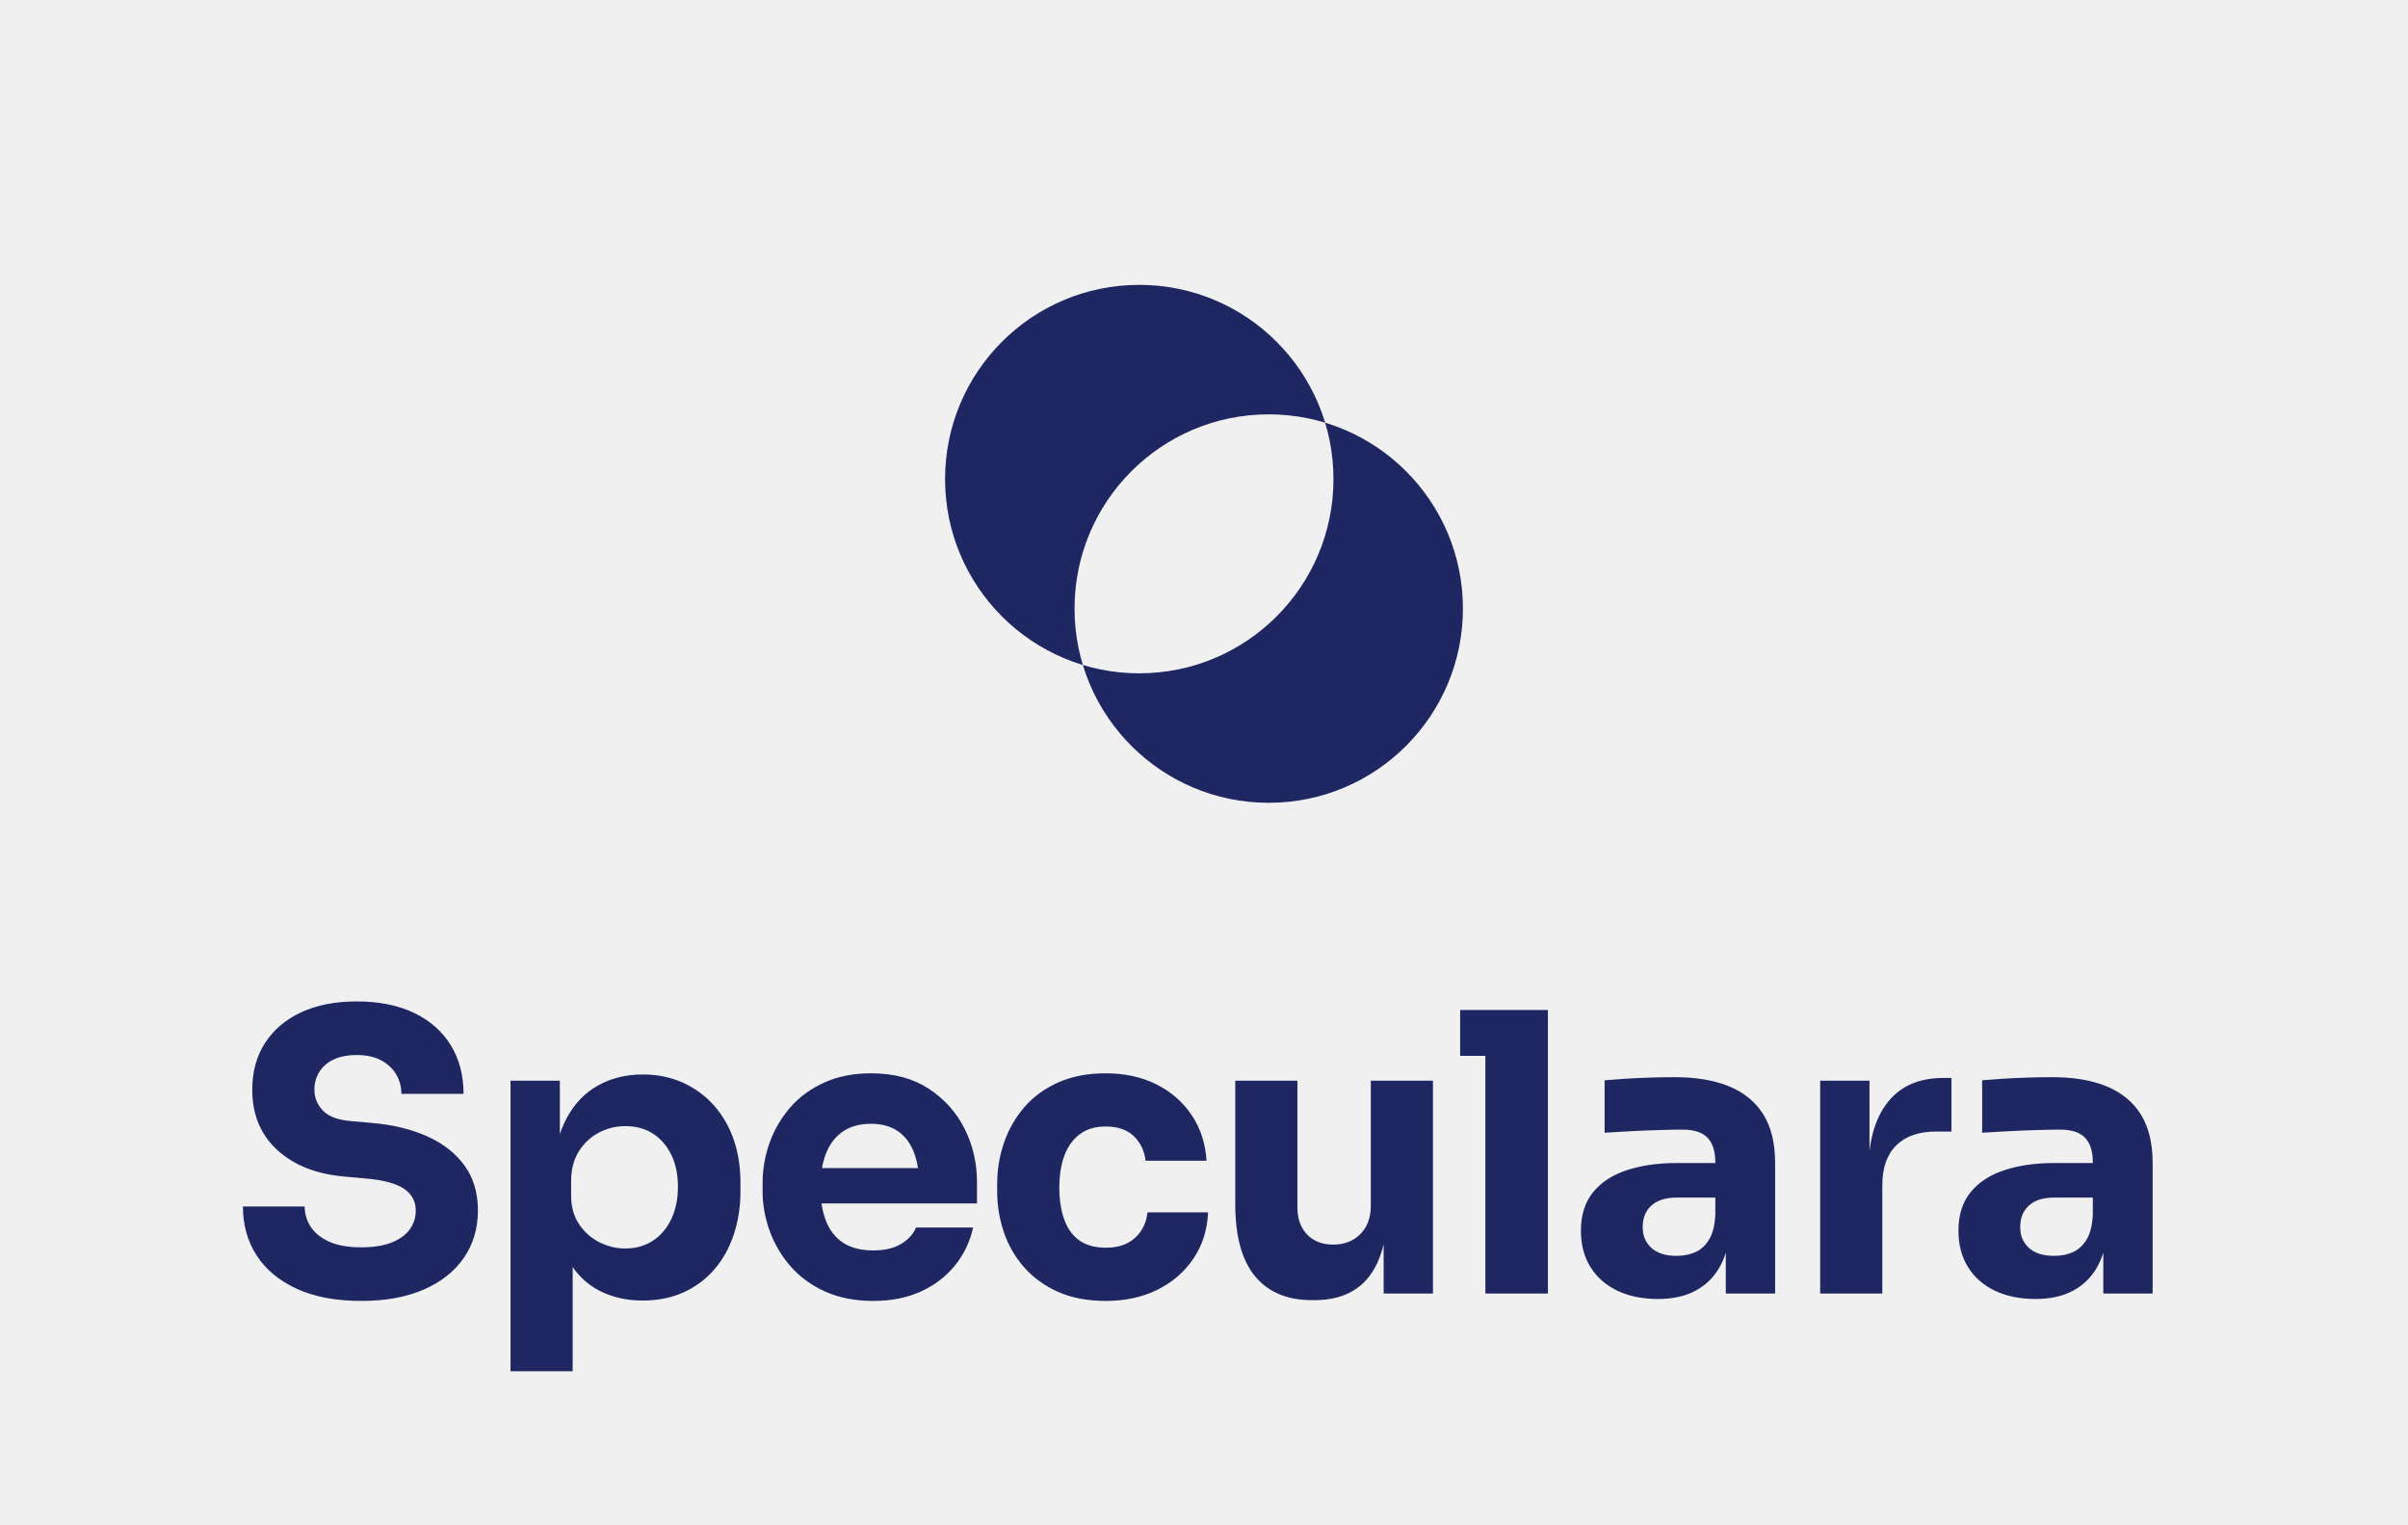
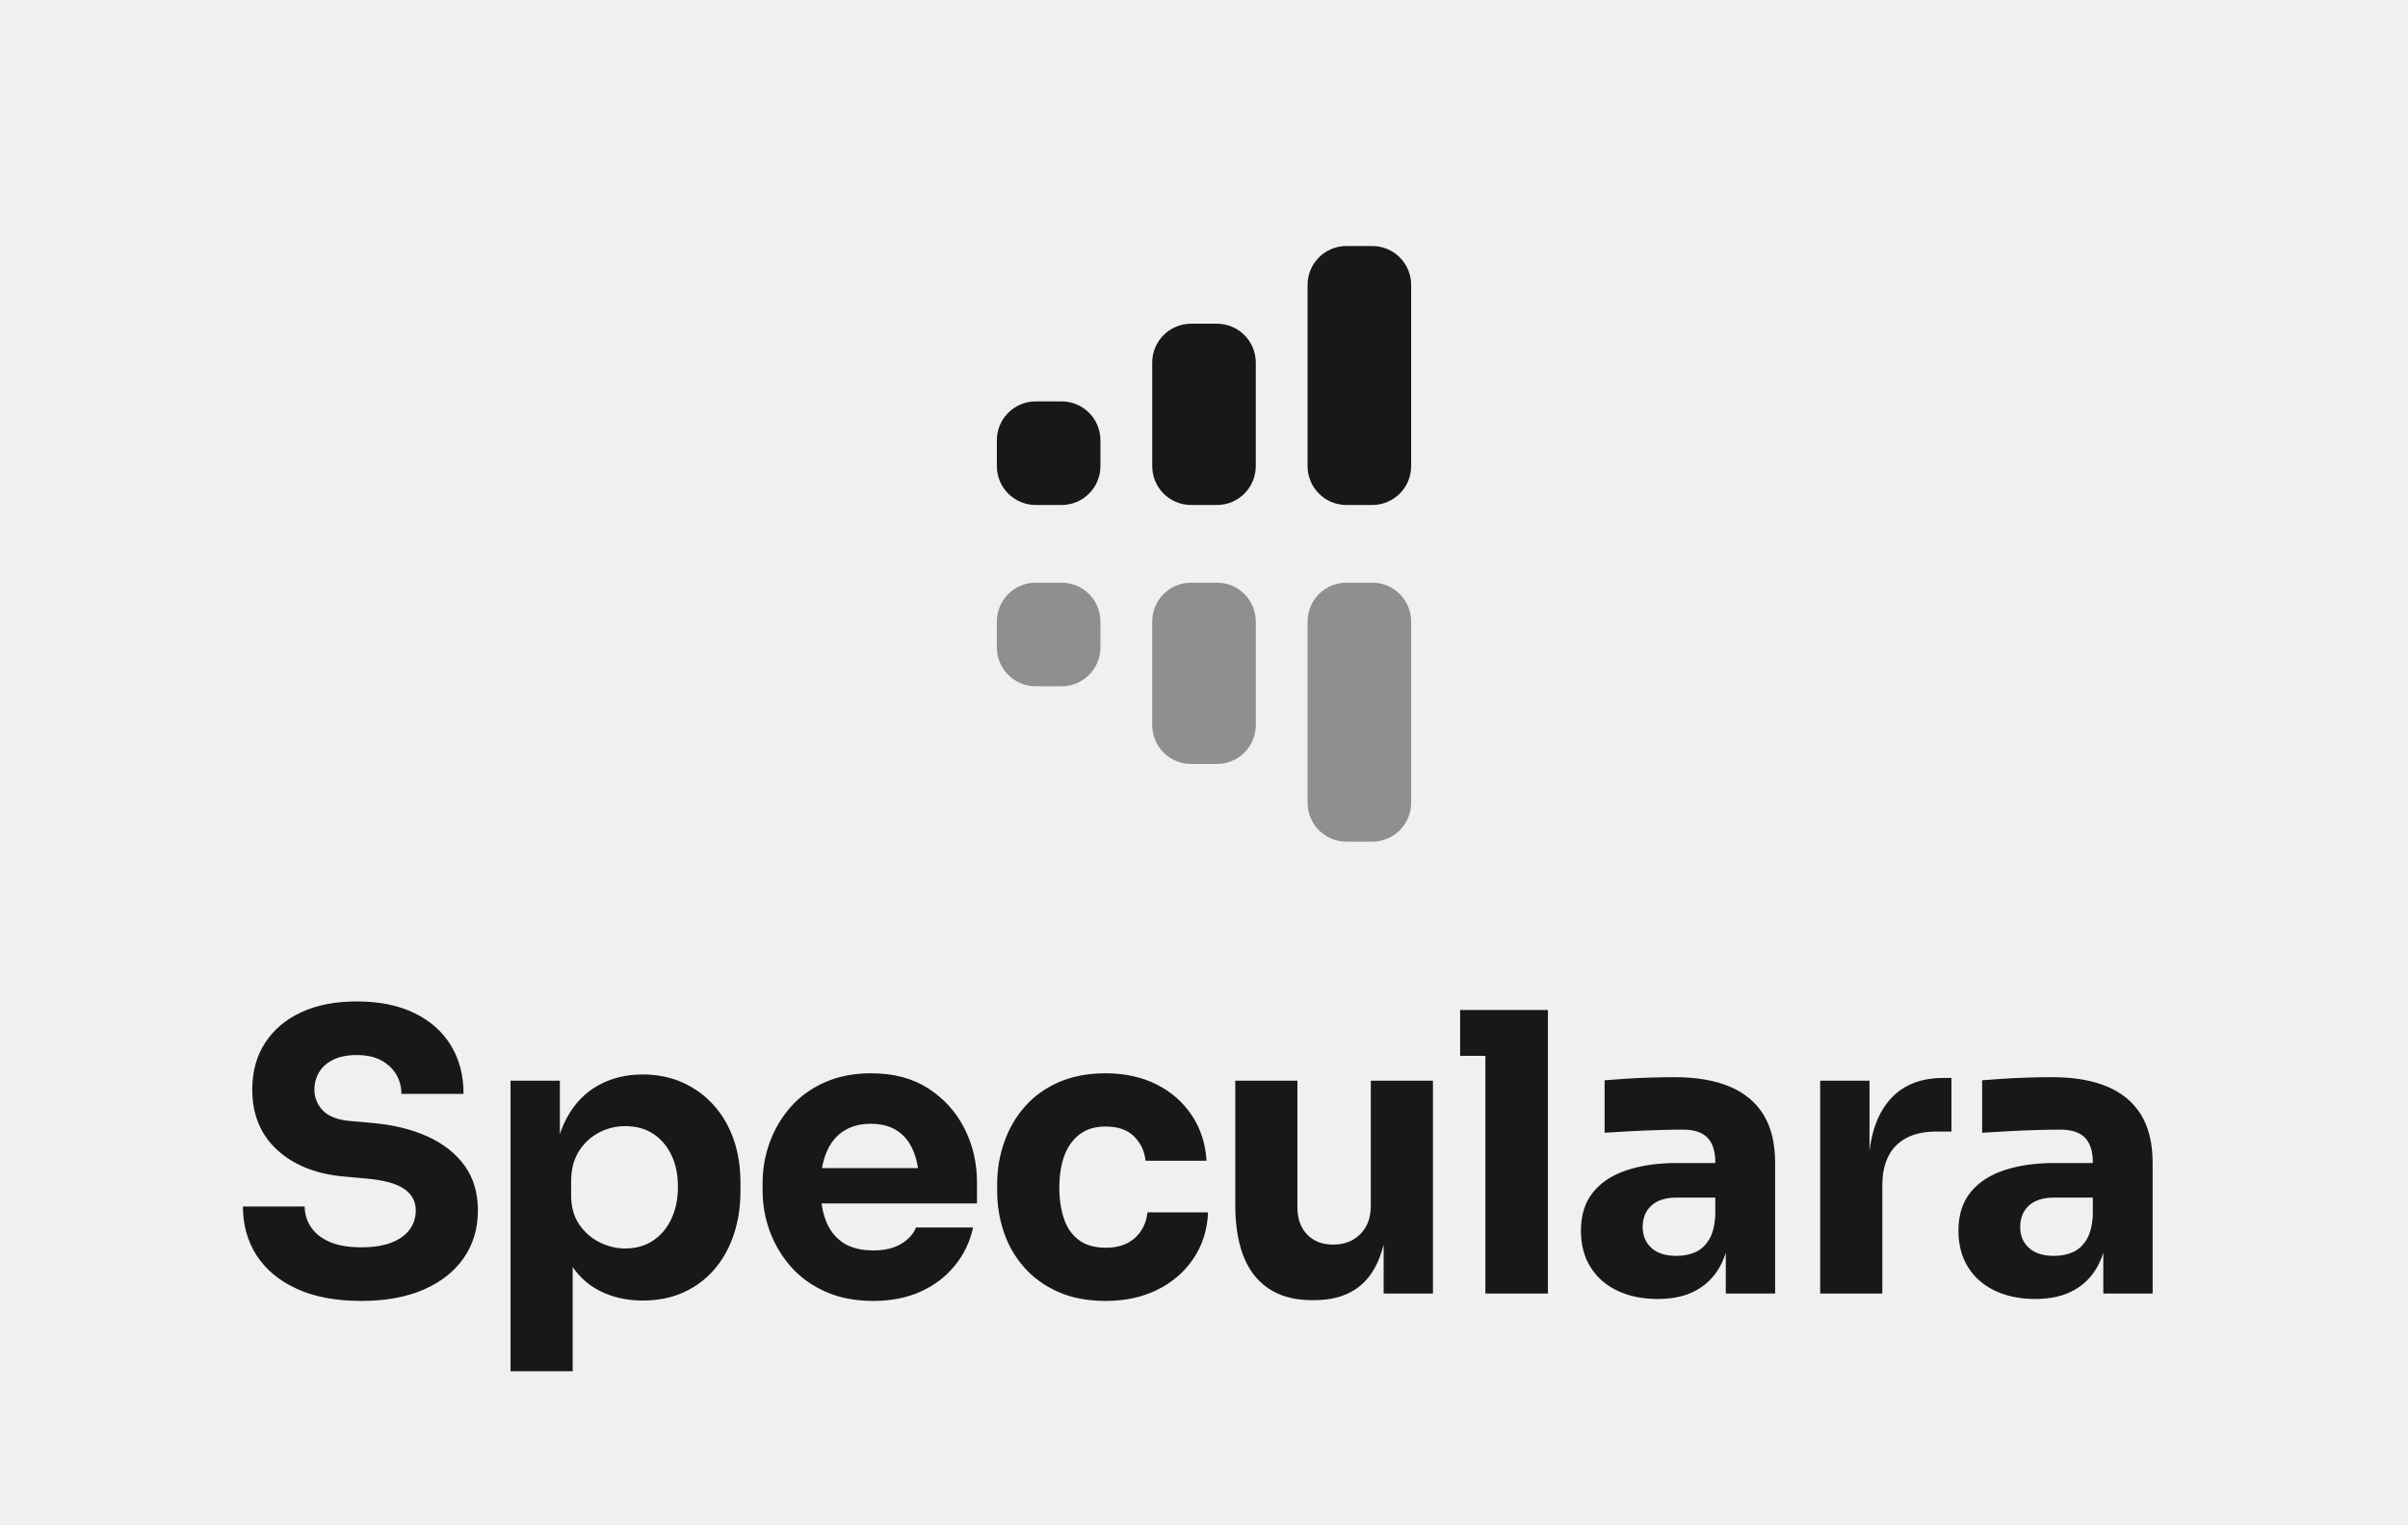
<svg xmlns="http://www.w3.org/2000/svg" viewBox="0 0 248 157" width="248" height="157" fill="none">
-   <defs>
-     <clipPath id="cmono-darks">
-       <circle cx="19.0" cy="19.0" r="15" />
-     </clipPath>
-     <mask id="mmono-darks">
-       <rect x="-4" y="-4" width="56" height="56" fill="#fff" />
-       <g clip-path="url(#cmono-darks)">
-         <circle cx="29.0" cy="29.0" r="15" fill="#000" />
-       </g>
-     </mask>
-   </defs>
-   <g transform="translate(92.0 24) scale(1.333333)" mask="url(#mmono-darks)">
-     <circle cx="19.0" cy="19.0" r="15" fill="#1e2761" />
-     <circle cx="29.0" cy="29.0" r="15" fill="#1e2761" />
+   <g transform="translate(92.0 24) scale(1.333333)">
+     <rect x="8" y="13" width="8" height="8" rx="3" fill="#18181b" />
+     <rect x="8" y="27" width="8" height="8" rx="3" fill="#18181b" opacity="0.45" />
+     <rect x="20" y="7" width="8" height="14" rx="3" fill="#18181b" />
+     <rect x="20" y="27" width="8" height="14" rx="3" fill="#18181b" opacity="0.45" />
+     <rect x="32" y="1" width="8" height="20" rx="3" fill="#18181b" />
+     <rect x="32" y="27" width="8" height="20" rx="3" fill="#18181b" opacity="0.45" />
  </g>
-   <path transform="translate(23.78 133.20)" d="M13.44 0.76Q9.48 0.76 6.76 -0.5Q4.04 -1.76 2.64 -3.94Q1.24 -6.12 1.24 -8.96H7.6Q7.6 -7.84 8.22 -6.88Q8.84 -5.92 10.12 -5.34Q11.4 -4.76 13.44 -4.76Q15.28 -4.76 16.52 -5.24Q17.76 -5.72 18.4 -6.58Q19.04 -7.44 19.04 -8.56Q19.04 -9.96 17.84 -10.78Q16.64 -11.6 13.96 -11.84L11.76 -12.04Q7.4 -12.4 4.8 -14.76Q2.2 -17.12 2.2 -21Q2.2 -23.8 3.54 -25.84Q4.88 -27.88 7.28 -28.98Q9.68 -30.08 12.96 -30.08Q16.4 -30.08 18.86 -28.9Q21.32 -27.72 22.64 -25.58Q23.96 -23.44 23.96 -20.56H17.56Q17.56 -21.64 17.04 -22.54Q16.52 -23.44 15.5 -24Q14.48 -24.56 12.96 -24.56Q11.52 -24.56 10.54 -24.08Q9.56 -23.6 9.08 -22.78Q8.6 -21.96 8.6 -21Q8.6 -19.76 9.48 -18.84Q10.36 -17.92 12.36 -17.76L14.6 -17.56Q17.8 -17.28 20.24 -16.18Q22.68 -15.08 24.06 -13.18Q25.44 -11.28 25.44 -8.56Q25.44 -5.76 23.98 -3.66Q22.52 -1.56 19.84 -0.4Q17.16 0.76 13.44 0.76Z M28.8 8V-21.92H33.88V-12.44L33.2 -12.48Q33.36 -15.76 34.56 -18.02Q35.76 -20.28 37.8 -21.42Q39.84 -22.56 42.4 -22.56Q44.68 -22.56 46.54 -21.72Q48.4 -20.88 49.74 -19.38Q51.08 -17.88 51.78 -15.86Q52.48 -13.84 52.48 -11.44V-10.52Q52.48 -8.16 51.8 -6.1Q51.12 -4.04 49.82 -2.52Q48.52 -1 46.66 -0.14Q44.8 0.72 42.4 0.72Q39.92 0.72 37.94 -0.3Q35.96 -1.32 34.76 -3.42Q33.56 -5.52 33.44 -8.76L35.2 -6.36V8ZM40.6 -4.64Q42.24 -4.64 43.46 -5.44Q44.68 -6.24 45.36 -7.68Q46.04 -9.12 46.04 -11Q46.04 -12.88 45.36 -14.28Q44.68 -15.68 43.48 -16.46Q42.28 -17.24 40.6 -17.24Q39.16 -17.24 37.88 -16.56Q36.6 -15.88 35.82 -14.62Q35.04 -13.36 35.04 -11.56V-10.08Q35.04 -8.36 35.86 -7.14Q36.68 -5.92 37.96 -5.28Q39.24 -4.64 40.6 -4.64Z M66.16 0.76Q63.36 0.76 61.22 -0.2Q59.08 -1.16 57.66 -2.78Q56.24 -4.4 55.5 -6.42Q54.76 -8.44 54.76 -10.56V-11.36Q54.76 -13.56 55.5 -15.58Q56.24 -17.6 57.64 -19.2Q59.04 -20.8 61.14 -21.74Q63.24 -22.68 65.92 -22.68Q69.44 -22.68 71.86 -21.1Q74.28 -19.52 75.56 -16.98Q76.84 -14.44 76.84 -11.44V-9.28H57.44V-12.92H72.96L70.88 -11.24Q70.88 -13.2 70.32 -14.6Q69.76 -16 68.66 -16.74Q67.56 -17.48 65.92 -17.48Q64.24 -17.48 63.08 -16.72Q61.92 -15.96 61.32 -14.5Q60.72 -13.04 60.72 -10.92Q60.72 -8.96 61.28 -7.5Q61.84 -6.04 63.04 -5.24Q64.24 -4.44 66.16 -4.44Q67.92 -4.44 69.04 -5.12Q70.16 -5.8 70.56 -6.8H76.44Q75.96 -4.6 74.56 -2.88Q73.16 -1.16 71.04 -0.2Q68.92 0.76 66.16 0.76Z M90.12 0.76Q87.28 0.76 85.18 -0.18Q83.08 -1.12 81.68 -2.72Q80.28 -4.32 79.6 -6.34Q78.92 -8.36 78.92 -10.52V-11.28Q78.92 -13.52 79.64 -15.58Q80.36 -17.64 81.76 -19.24Q83.16 -20.84 85.26 -21.76Q87.36 -22.68 90.08 -22.68Q93.04 -22.68 95.32 -21.54Q97.6 -20.4 98.96 -18.36Q100.32 -16.32 100.48 -13.68H94.2Q94.04 -15.16 93.02 -16.18Q92 -17.2 90.08 -17.2Q88.48 -17.2 87.42 -16.4Q86.36 -15.6 85.84 -14.2Q85.32 -12.8 85.32 -10.88Q85.32 -9.12 85.8 -7.7Q86.28 -6.28 87.34 -5.5Q88.4 -4.72 90.12 -4.72Q91.4 -4.72 92.3 -5.18Q93.2 -5.64 93.74 -6.46Q94.28 -7.28 94.4 -8.36H100.64Q100.52 -5.64 99.12 -3.58Q97.72 -1.52 95.4 -0.38Q93.08 0.76 90.12 0.76Z M111.32 0.68Q107.52 0.68 105.48 -1.78Q103.44 -4.24 103.44 -9.2V-21.92H109.84V-8.88Q109.84 -7.12 110.84 -6.08Q111.84 -5.04 113.52 -5.04Q115.24 -5.04 116.32 -6.12Q117.4 -7.2 117.4 -9.04V-21.92H123.8V0H118.72V-9.24H119.16Q119.16 -5.92 118.3 -3.7Q117.44 -1.48 115.76 -0.4Q114.08 0.68 111.6 0.68Z M129.2 0V-29.2H135.64V0ZM126.6 -24.48V-29.2H135.64V-24.48Z M153.96 0V-6.48H152.88V-13.52Q152.88 -15.2 152.08 -16.04Q151.28 -16.88 149.52 -16.88Q148.64 -16.88 147.2 -16.84Q145.76 -16.8 144.24 -16.72Q142.72 -16.64 141.48 -16.56V-21.96Q142.4 -22.04 143.64 -22.12Q144.88 -22.2 146.2 -22.24Q147.52 -22.28 148.68 -22.28Q152.04 -22.28 154.34 -21.32Q156.64 -20.36 157.84 -18.42Q159.04 -16.48 159.04 -13.44V0ZM146.96 0.56Q144.6 0.56 142.82 -0.28Q141.04 -1.12 140.04 -2.7Q139.04 -4.28 139.04 -6.48Q139.04 -8.88 140.28 -10.42Q141.52 -11.96 143.76 -12.7Q146 -13.44 148.92 -13.44H153.6V-9.88H148.88Q147.2 -9.88 146.3 -9.06Q145.4 -8.24 145.4 -6.84Q145.4 -5.52 146.3 -4.7Q147.2 -3.88 148.88 -3.88Q149.96 -3.88 150.82 -4.26Q151.68 -4.64 152.24 -5.56Q152.8 -6.48 152.88 -8.12L154.4 -6.52Q154.2 -4.24 153.3 -2.68Q152.4 -1.12 150.82 -0.28Q149.24 0.56 146.96 0.56Z M163.68 0V-21.92H168.76V-12.52H168.64Q168.64 -17.16 170.62 -19.68Q172.6 -22.2 176.36 -22.2H177.2V-16.68H175.6Q172.96 -16.68 171.52 -15.26Q170.08 -13.84 170.08 -11.16V0Z M192.84 0V-6.48H191.76V-13.52Q191.76 -15.2 190.96 -16.04Q190.16 -16.88 188.4 -16.88Q187.52 -16.88 186.08 -16.84Q184.64 -16.8 183.12 -16.72Q181.6 -16.64 180.36 -16.56V-21.96Q181.28 -22.04 182.52 -22.12Q183.76 -22.2 185.08 -22.24Q186.4 -22.28 187.56 -22.28Q190.92 -22.28 193.22 -21.32Q195.52 -20.36 196.72 -18.42Q197.92 -16.48 197.92 -13.44V0ZM185.84 0.56Q183.48 0.56 181.7 -0.28Q179.92 -1.12 178.92 -2.7Q177.92 -4.28 177.92 -6.48Q177.92 -8.88 179.16 -10.42Q180.4 -11.96 182.64 -12.7Q184.88 -13.44 187.8 -13.44H192.48V-9.88H187.76Q186.08 -9.88 185.18 -9.06Q184.28 -8.24 184.28 -6.84Q184.28 -5.52 185.18 -4.7Q186.08 -3.88 187.76 -3.88Q188.84 -3.88 189.7 -4.26Q190.56 -4.64 191.12 -5.56Q191.68 -6.48 191.76 -8.12L193.28 -6.52Q193.08 -4.24 192.18 -2.68Q191.28 -1.12 189.7 -0.28Q188.12 0.56 185.84 0.56Z" fill="#1e2761" />
+   <path transform="translate(23.78 133.20)" d="M13.44 0.76Q9.48 0.76 6.76 -0.5Q4.04 -1.76 2.64 -3.94Q1.24 -6.12 1.24 -8.96H7.6Q7.6 -7.84 8.22 -6.88Q8.84 -5.92 10.12 -5.34Q11.4 -4.76 13.44 -4.76Q15.28 -4.76 16.52 -5.24Q17.76 -5.72 18.4 -6.58Q19.04 -7.44 19.04 -8.56Q19.04 -9.96 17.84 -10.78Q16.64 -11.6 13.96 -11.84L11.76 -12.04Q7.4 -12.4 4.8 -14.76Q2.2 -17.12 2.2 -21Q2.2 -23.8 3.54 -25.84Q4.88 -27.88 7.28 -28.98Q9.68 -30.08 12.96 -30.08Q16.4 -30.08 18.86 -28.9Q21.32 -27.72 22.64 -25.58Q23.96 -23.44 23.96 -20.56H17.56Q17.56 -21.64 17.04 -22.54Q16.52 -23.44 15.5 -24Q14.48 -24.56 12.96 -24.56Q11.52 -24.56 10.54 -24.08Q9.56 -23.6 9.08 -22.78Q8.6 -21.96 8.6 -21Q8.6 -19.76 9.48 -18.84Q10.36 -17.92 12.36 -17.76L14.6 -17.56Q17.8 -17.28 20.24 -16.18Q22.68 -15.08 24.06 -13.18Q25.44 -11.28 25.44 -8.56Q25.44 -5.76 23.98 -3.66Q22.52 -1.56 19.84 -0.4Q17.16 0.76 13.44 0.76Z M28.8 8V-21.92H33.88V-12.44L33.2 -12.48Q33.36 -15.76 34.56 -18.02Q35.76 -20.28 37.8 -21.42Q39.84 -22.56 42.4 -22.56Q44.68 -22.56 46.54 -21.72Q48.4 -20.88 49.74 -19.38Q51.08 -17.88 51.78 -15.86Q52.48 -13.84 52.48 -11.44V-10.52Q52.48 -8.16 51.8 -6.1Q51.12 -4.04 49.82 -2.52Q48.52 -1 46.66 -0.14Q44.8 0.72 42.4 0.72Q39.92 0.72 37.94 -0.3Q35.96 -1.32 34.76 -3.42Q33.56 -5.52 33.44 -8.76L35.2 -6.36V8ZM40.6 -4.64Q42.24 -4.64 43.46 -5.44Q44.68 -6.24 45.36 -7.68Q46.04 -9.12 46.04 -11Q46.04 -12.88 45.36 -14.28Q44.68 -15.68 43.48 -16.46Q42.28 -17.24 40.6 -17.24Q39.16 -17.24 37.88 -16.56Q36.6 -15.88 35.82 -14.62Q35.04 -13.36 35.04 -11.56V-10.08Q35.04 -8.36 35.86 -7.14Q36.68 -5.92 37.96 -5.28Q39.24 -4.64 40.6 -4.64Z M66.16 0.76Q63.36 0.76 61.22 -0.2Q59.08 -1.16 57.66 -2.78Q56.24 -4.4 55.5 -6.42Q54.76 -8.44 54.76 -10.56V-11.36Q54.76 -13.56 55.5 -15.58Q56.24 -17.6 57.64 -19.2Q59.04 -20.8 61.14 -21.74Q63.24 -22.68 65.92 -22.68Q69.44 -22.68 71.86 -21.1Q74.28 -19.52 75.56 -16.98Q76.84 -14.44 76.84 -11.44V-9.28H57.44V-12.92H72.96L70.88 -11.24Q70.88 -13.2 70.32 -14.6Q69.76 -16 68.66 -16.74Q67.56 -17.48 65.92 -17.48Q64.24 -17.48 63.08 -16.72Q61.92 -15.96 61.32 -14.5Q60.72 -13.04 60.72 -10.92Q60.72 -8.96 61.28 -7.5Q61.84 -6.04 63.04 -5.24Q64.24 -4.44 66.16 -4.44Q67.92 -4.44 69.04 -5.12Q70.16 -5.8 70.56 -6.8H76.44Q75.96 -4.6 74.56 -2.88Q73.16 -1.16 71.04 -0.2Q68.92 0.76 66.16 0.76Z M90.12 0.76Q87.28 0.76 85.18 -0.18Q83.08 -1.12 81.68 -2.72Q80.28 -4.32 79.6 -6.34Q78.92 -8.36 78.92 -10.52V-11.28Q78.92 -13.52 79.64 -15.58Q80.36 -17.64 81.76 -19.24Q83.16 -20.84 85.26 -21.76Q87.36 -22.68 90.08 -22.68Q93.04 -22.68 95.32 -21.54Q97.6 -20.4 98.96 -18.36Q100.32 -16.32 100.48 -13.68H94.2Q94.04 -15.16 93.02 -16.18Q92 -17.2 90.08 -17.2Q88.48 -17.2 87.42 -16.4Q86.36 -15.6 85.84 -14.2Q85.32 -12.8 85.32 -10.88Q85.32 -9.12 85.8 -7.7Q86.28 -6.28 87.34 -5.5Q88.4 -4.72 90.12 -4.72Q91.4 -4.72 92.3 -5.18Q93.2 -5.64 93.74 -6.46Q94.28 -7.28 94.4 -8.36H100.64Q100.52 -5.64 99.12 -3.58Q97.72 -1.52 95.4 -0.38Q93.08 0.76 90.12 0.76Z M111.32 0.68Q107.52 0.68 105.48 -1.78Q103.44 -4.24 103.44 -9.2V-21.92H109.84V-8.88Q109.84 -7.12 110.84 -6.08Q111.84 -5.04 113.52 -5.04Q115.24 -5.04 116.32 -6.12Q117.4 -7.2 117.4 -9.04V-21.92H123.8V0H118.72V-9.24H119.16Q119.16 -5.92 118.3 -3.7Q117.44 -1.48 115.76 -0.4Q114.08 0.68 111.6 0.68Z M129.2 0V-29.2H135.64V0ZM126.6 -24.48V-29.2H135.64V-24.48Z M153.96 0V-6.48H152.88V-13.52Q152.88 -15.2 152.08 -16.04Q151.28 -16.88 149.52 -16.88Q148.64 -16.88 147.2 -16.84Q145.76 -16.8 144.24 -16.72Q142.72 -16.64 141.48 -16.56V-21.96Q142.4 -22.04 143.64 -22.12Q144.88 -22.2 146.2 -22.24Q147.52 -22.28 148.68 -22.28Q152.04 -22.28 154.34 -21.32Q156.64 -20.36 157.84 -18.42Q159.04 -16.48 159.04 -13.44V0ZM146.96 0.56Q144.6 0.56 142.82 -0.28Q141.04 -1.12 140.04 -2.7Q139.04 -4.28 139.04 -6.48Q139.04 -8.88 140.28 -10.42Q141.52 -11.96 143.76 -12.7Q146 -13.44 148.92 -13.44H153.6V-9.88H148.88Q147.2 -9.88 146.3 -9.06Q145.4 -8.24 145.4 -6.84Q145.4 -5.52 146.3 -4.7Q147.2 -3.88 148.88 -3.88Q149.96 -3.88 150.82 -4.26Q151.68 -4.64 152.24 -5.56Q152.8 -6.48 152.88 -8.12L154.4 -6.52Q154.2 -4.24 153.3 -2.68Q152.4 -1.12 150.82 -0.28Q149.24 0.56 146.96 0.56Z M163.68 0V-21.92H168.76V-12.52H168.64Q168.64 -17.16 170.62 -19.68Q172.6 -22.2 176.36 -22.2H177.2V-16.68H175.6Q172.96 -16.68 171.52 -15.26Q170.08 -13.84 170.08 -11.16V0Z M192.84 0V-6.48H191.76V-13.52Q191.76 -15.2 190.96 -16.04Q190.16 -16.88 188.4 -16.88Q187.52 -16.88 186.08 -16.84Q184.64 -16.8 183.12 -16.72Q181.6 -16.64 180.36 -16.56V-21.96Q181.28 -22.04 182.52 -22.12Q183.76 -22.2 185.08 -22.24Q186.4 -22.28 187.56 -22.28Q190.92 -22.28 193.22 -21.32Q195.52 -20.36 196.72 -18.42Q197.92 -16.48 197.92 -13.44V0ZM185.84 0.56Q183.48 0.56 181.7 -0.28Q179.92 -1.12 178.92 -2.7Q177.92 -4.28 177.92 -6.48Q177.92 -8.88 179.16 -10.42Q180.4 -11.96 182.64 -12.7Q184.88 -13.44 187.8 -13.44H192.48V-9.88H187.76Q186.08 -9.88 185.18 -9.06Q184.28 -8.24 184.28 -6.84Q184.28 -5.52 185.18 -4.7Q186.08 -3.88 187.76 -3.88Q188.84 -3.88 189.7 -4.26Q190.56 -4.64 191.12 -5.56Q191.68 -6.48 191.76 -8.12L193.28 -6.52Q193.08 -4.24 192.18 -2.68Q191.28 -1.12 189.7 -0.28Q188.12 0.56 185.84 0.56Z" fill="#18181b" />
</svg>
